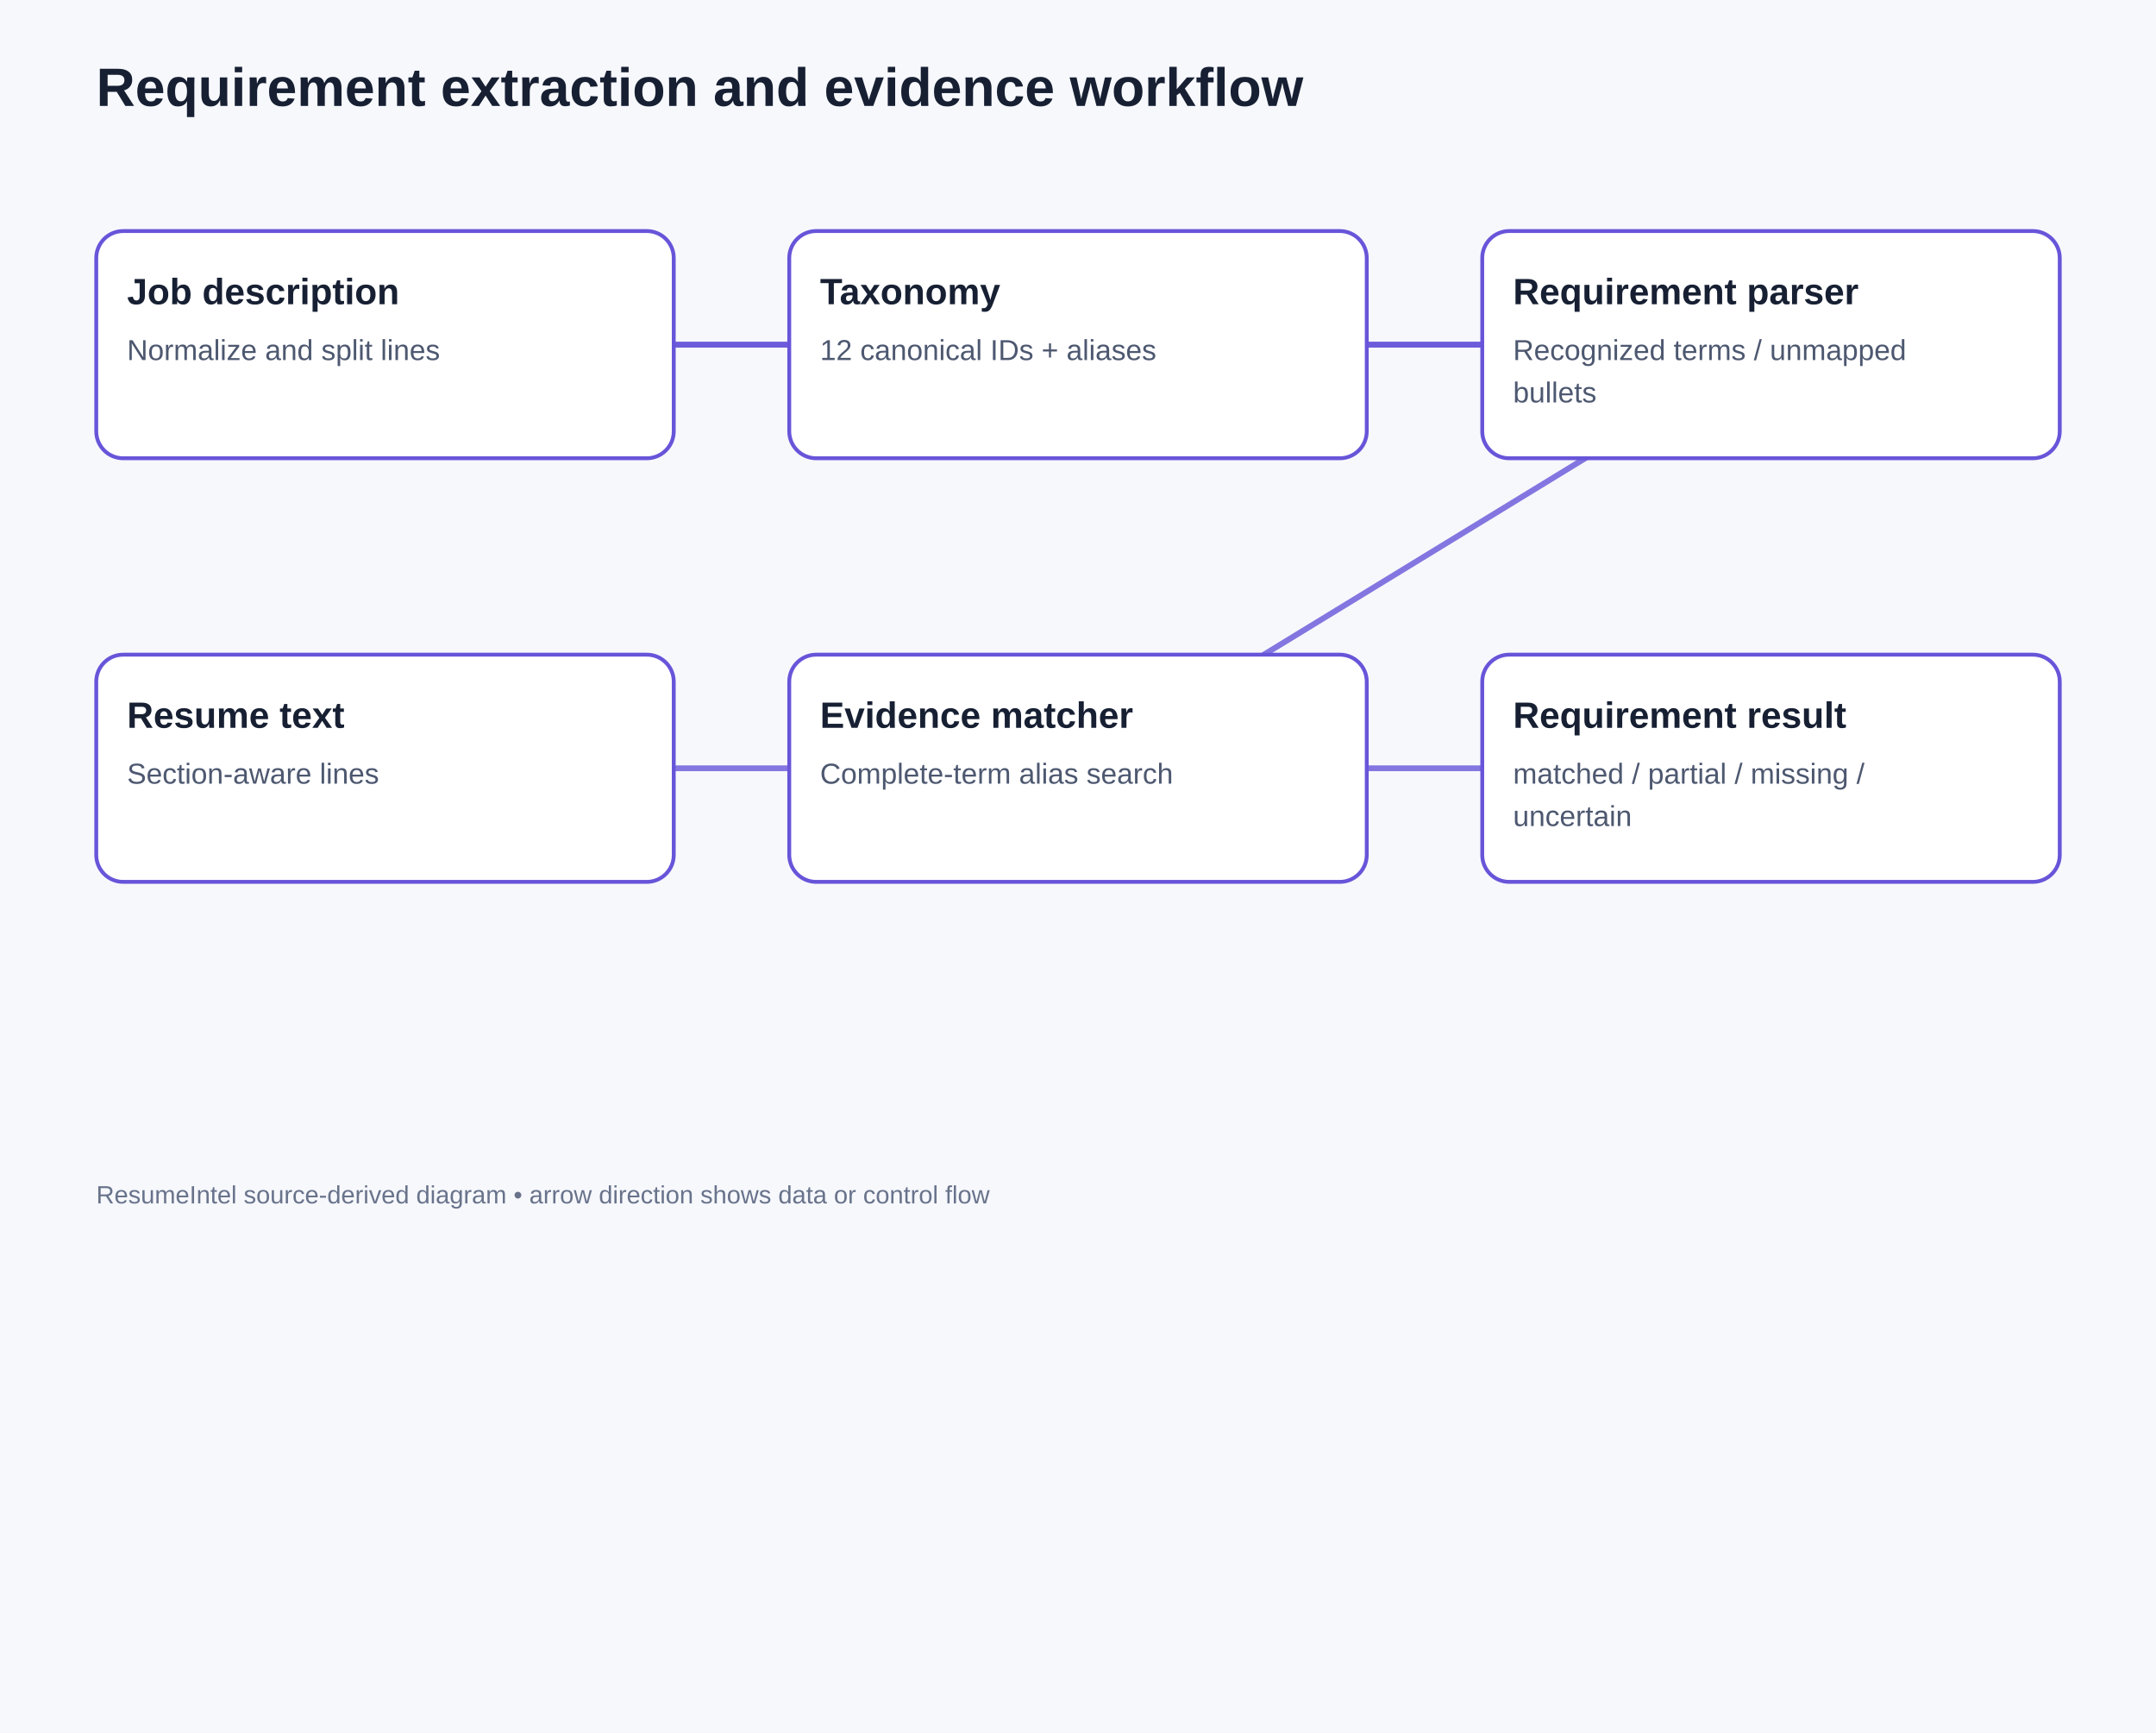
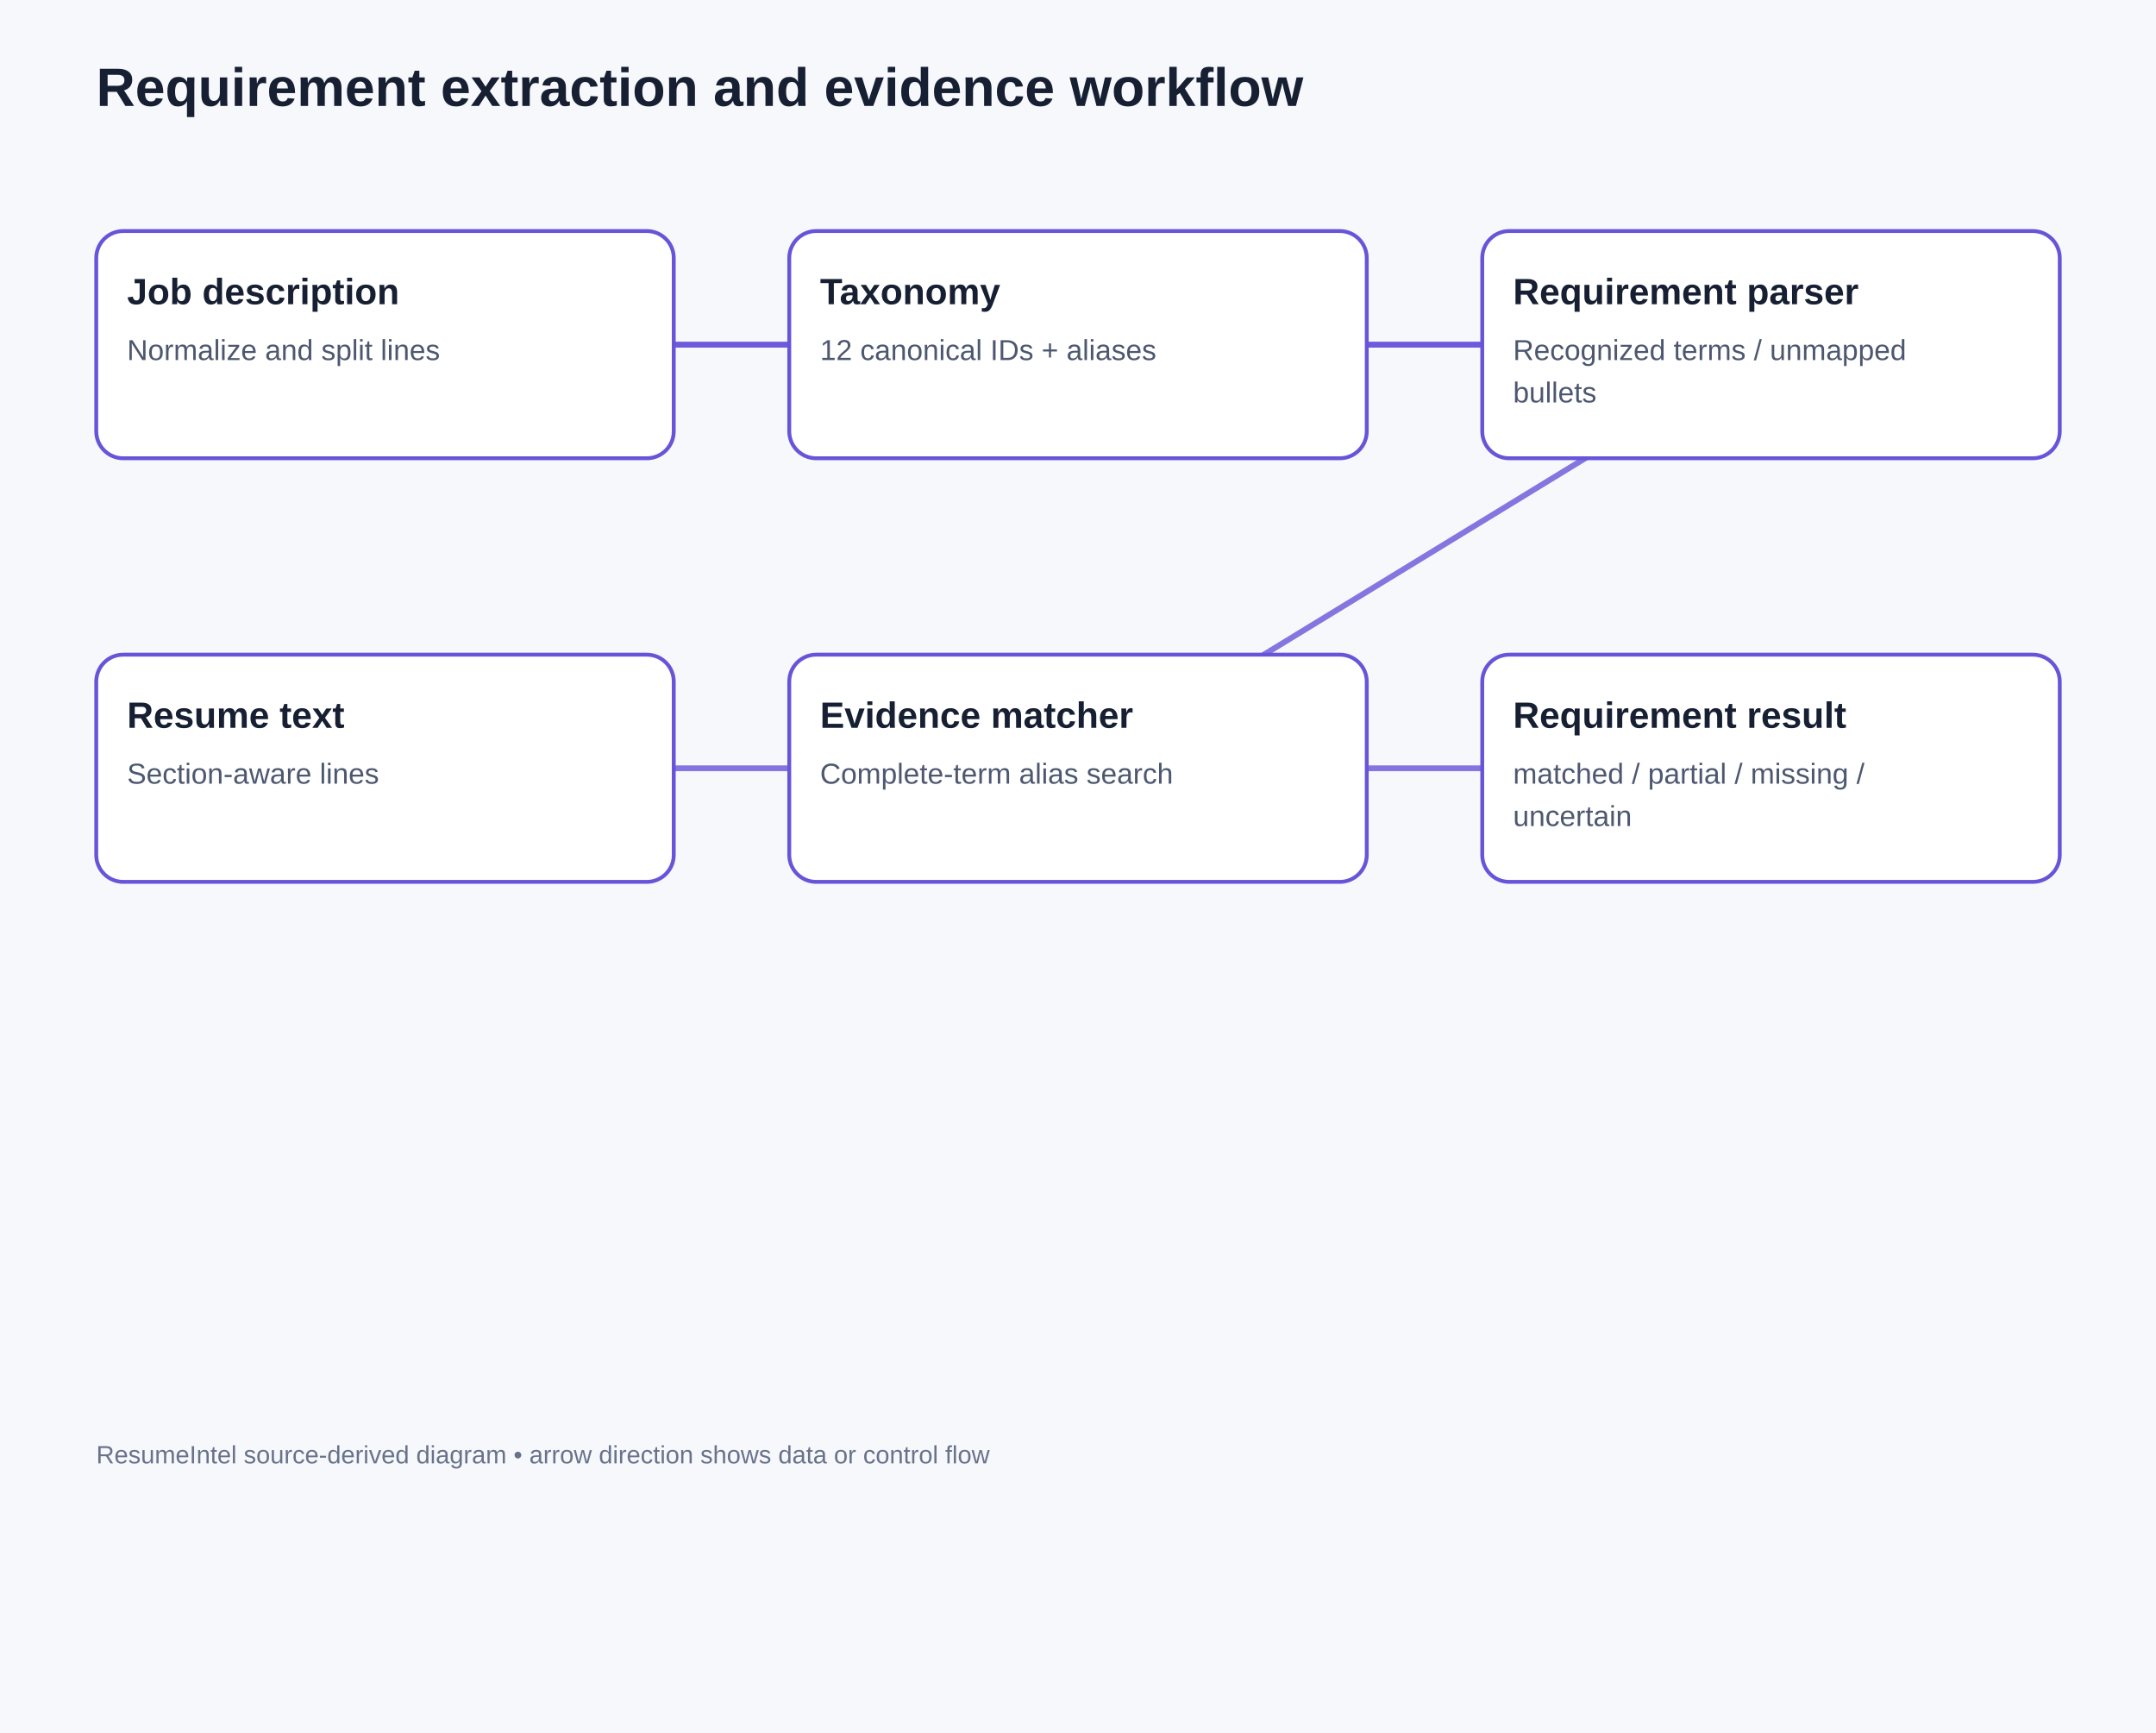
<svg xmlns="http://www.w3.org/2000/svg" width="1120" height="900" viewBox="0 0 1120 900">
  <defs>
    <marker id="a" markerWidth="10" markerHeight="10" refX="8" refY="3" orient="auto">
      <path d="M0,0 L0,6 L9,3 z" fill="#6755d9" />
    </marker>
  </defs>
  <rect width="100%" height="100%" fill="#f7f8fc" />
  <text x="50" y="55" font-family="Arial" font-size="28" font-weight="700" fill="#172033">Requirement extraction and evidence workflow</text>
  <path d="M200.0,179.0 L560.0,179.0" stroke="#6755d9" stroke-width="3" fill="none" marker-end="url(#a)" opacity=".8" />
  <path d="M560.0,179.0 L920.0,179.0" stroke="#6755d9" stroke-width="3" fill="none" marker-end="url(#a)" opacity=".8" />
  <path d="M200.0,179.0 L920.0,179.0" stroke="#6755d9" stroke-width="3" fill="none" marker-end="url(#a)" opacity=".8" />
  <path d="M200.0,399.0 L560.0,399.0" stroke="#6755d9" stroke-width="3" fill="none" marker-end="url(#a)" opacity=".8" />
  <path d="M920.0,179.0 L560.0,399.0" stroke="#6755d9" stroke-width="3" fill="none" marker-end="url(#a)" opacity=".8" />
  <path d="M560.0,399.0 L920.0,399.0" stroke="#6755d9" stroke-width="3" fill="none" marker-end="url(#a)" opacity=".8" />
  <rect x="50" y="120" width="300" height="118" rx="14" fill="#fff" stroke="#6755d9" stroke-width="2" />
  <text x="66" y="158" font-family="Arial" font-size="19" font-weight="700" fill="#172033">Job description</text>
  <text x="66" y="187" font-family="Arial" font-size="15" fill="#4d5870">Normalize and split lines</text>
  <rect x="410" y="120" width="300" height="118" rx="14" fill="#fff" stroke="#6755d9" stroke-width="2" />
  <text x="426" y="158" font-family="Arial" font-size="19" font-weight="700" fill="#172033">Taxonomy</text>
  <text x="426" y="187" font-family="Arial" font-size="15" fill="#4d5870">12 canonical IDs + aliases</text>
  <rect x="770" y="120" width="300" height="118" rx="14" fill="#fff" stroke="#6755d9" stroke-width="2" />
  <text x="786" y="158" font-family="Arial" font-size="19" font-weight="700" fill="#172033">Requirement parser</text>
  <text x="786" y="187" font-family="Arial" font-size="15" fill="#4d5870">Recognized terms / unmapped</text>
  <text x="786" y="209" font-family="Arial" font-size="15" fill="#4d5870">bullets</text>
  <rect x="50" y="340" width="300" height="118" rx="14" fill="#fff" stroke="#6755d9" stroke-width="2" />
  <text x="66" y="378" font-family="Arial" font-size="19" font-weight="700" fill="#172033">Resume text</text>
  <text x="66" y="407" font-family="Arial" font-size="15" fill="#4d5870">Section-aware lines</text>
  <rect x="410" y="340" width="300" height="118" rx="14" fill="#fff" stroke="#6755d9" stroke-width="2" />
  <text x="426" y="378" font-family="Arial" font-size="19" font-weight="700" fill="#172033">Evidence matcher</text>
  <text x="426" y="407" font-family="Arial" font-size="15" fill="#4d5870">Complete-term alias search</text>
  <rect x="770" y="340" width="300" height="118" rx="14" fill="#fff" stroke="#6755d9" stroke-width="2" />
  <text x="786" y="378" font-family="Arial" font-size="19" font-weight="700" fill="#172033">Requirement result</text>
  <text x="786" y="407" font-family="Arial" font-size="15" fill="#4d5870">matched / partial / missing /</text>
  <text x="786" y="429" font-family="Arial" font-size="15" fill="#4d5870">uncertain</text>
-   <text x="50" y="625" font-family="Arial" font-size="13" fill="#68738b">ResumeIntel source-derived diagram • arrow direction shows data or control flow</text>
+   <text x="50" y="760" font-family="Arial" font-size="13" fill="#68738b">ResumeIntel source-derived diagram • arrow direction shows data or control flow</text>
</svg>
